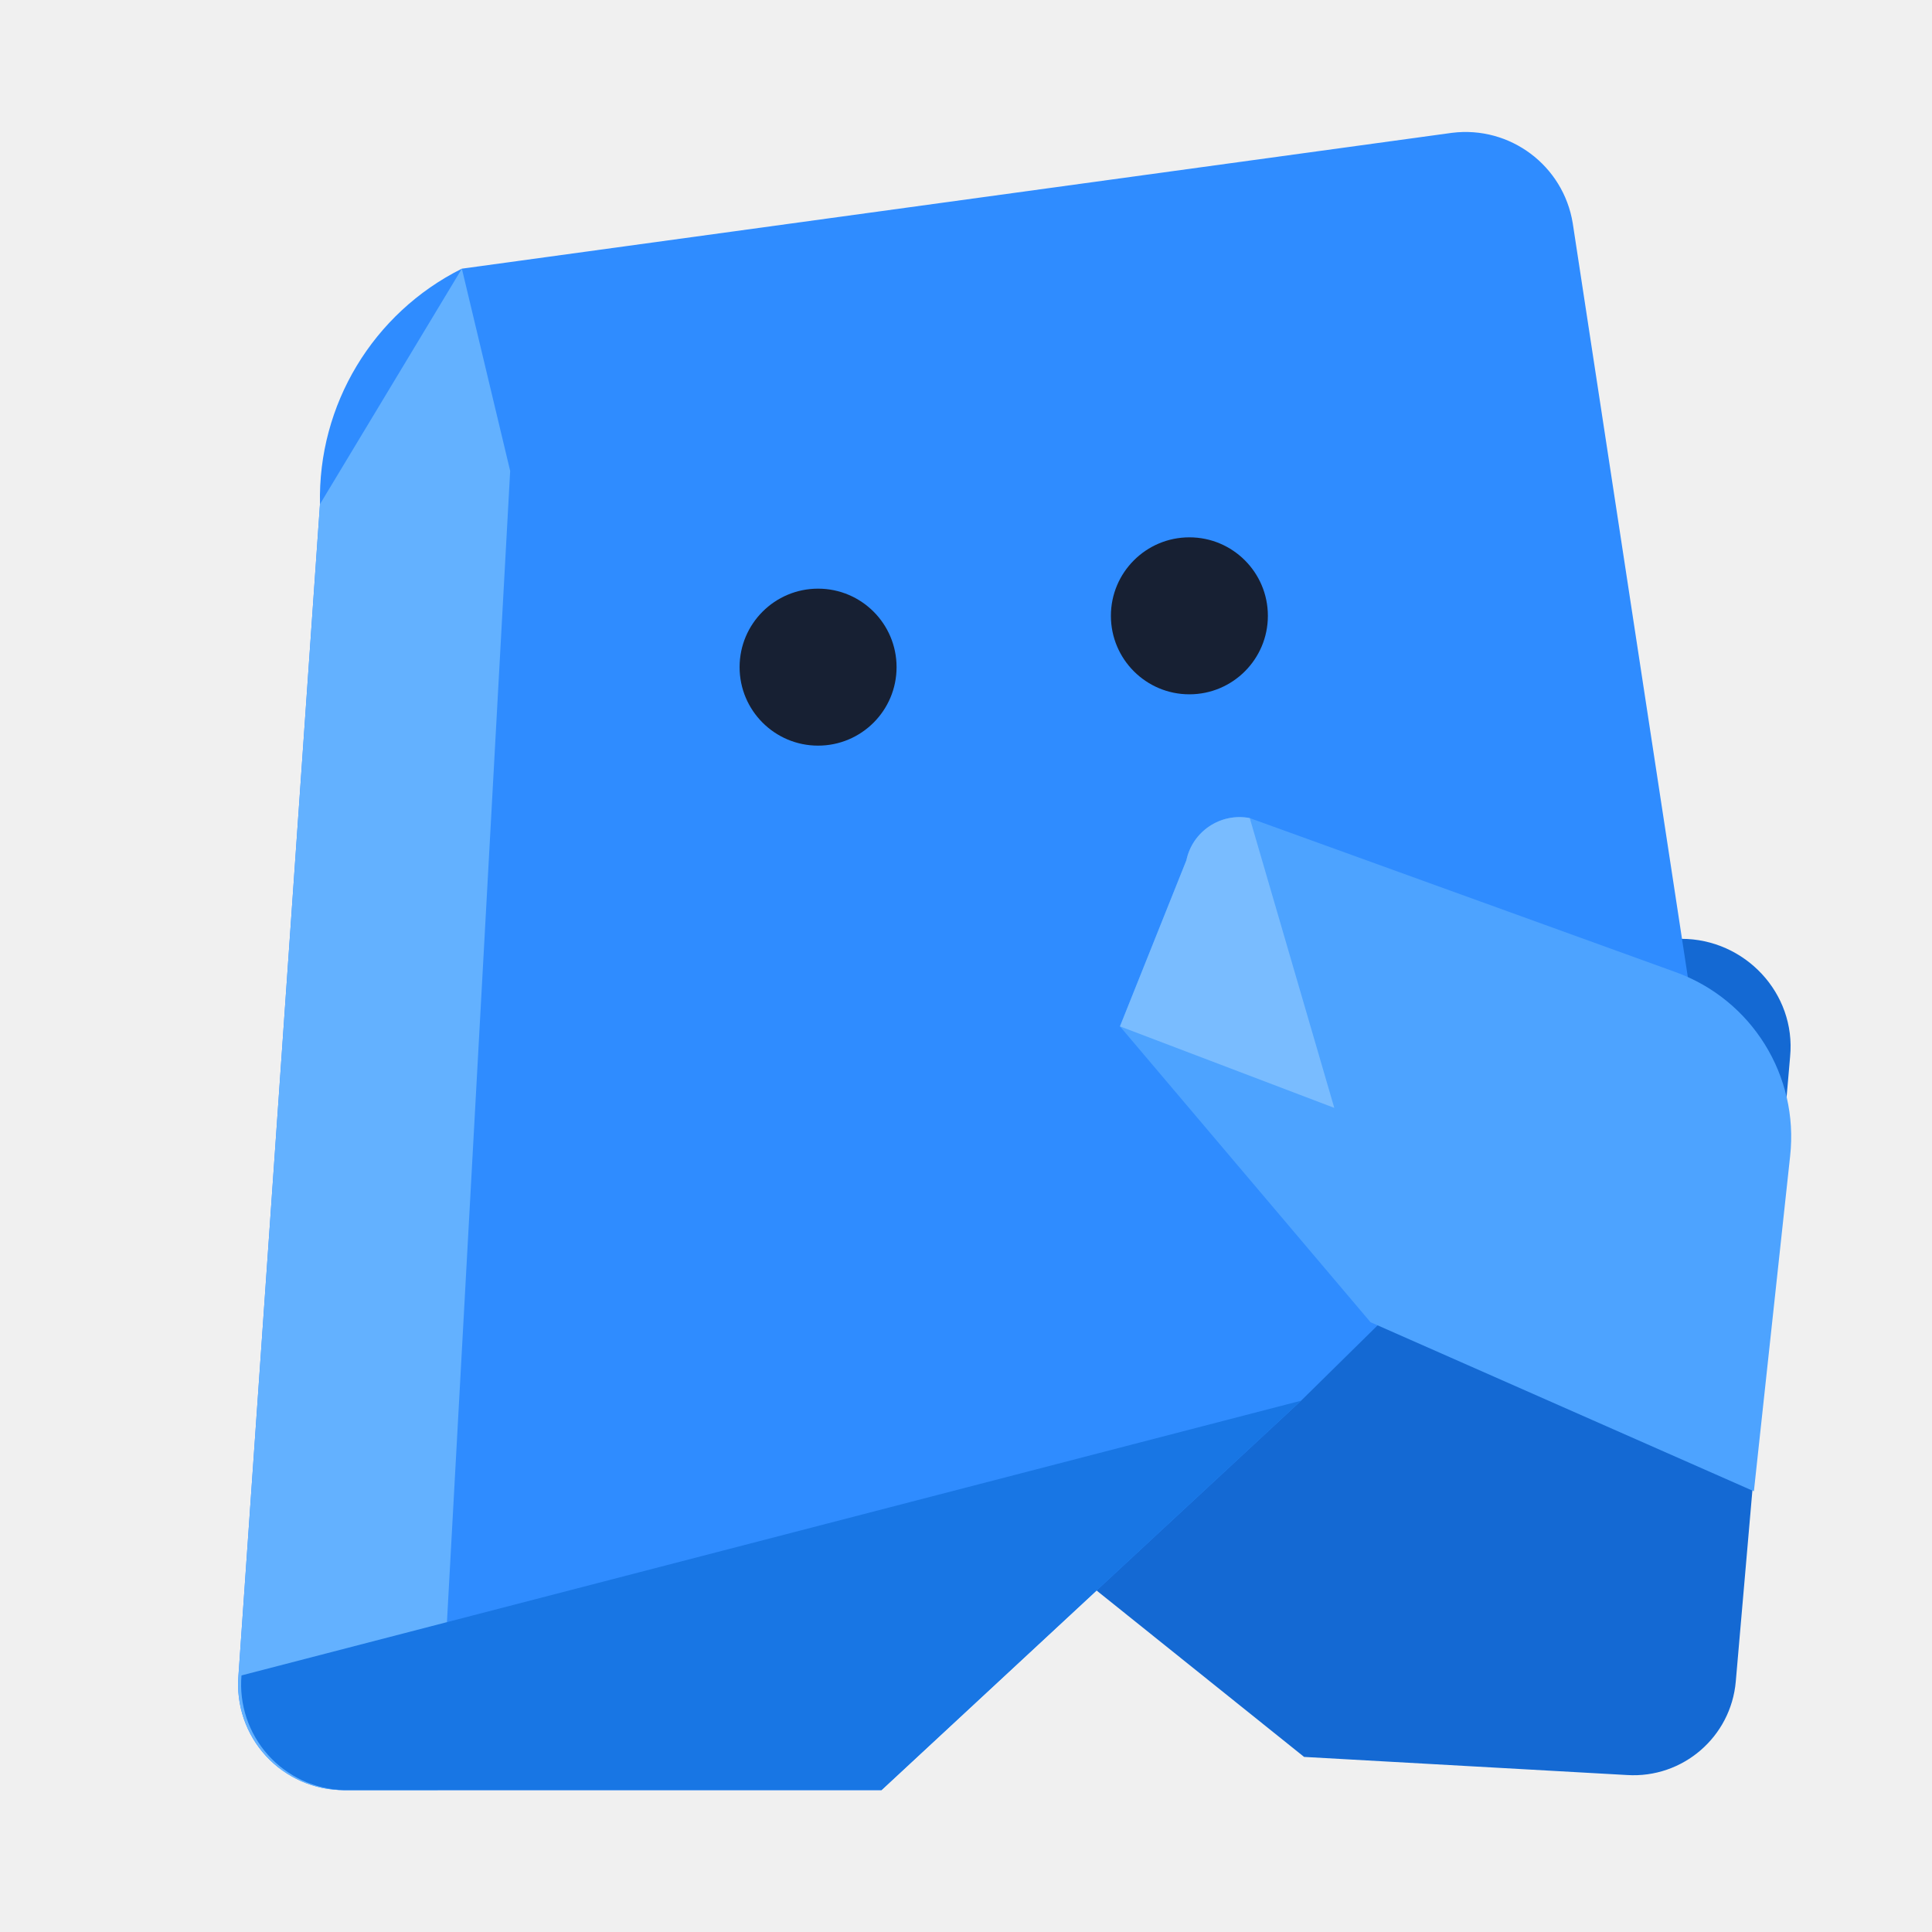
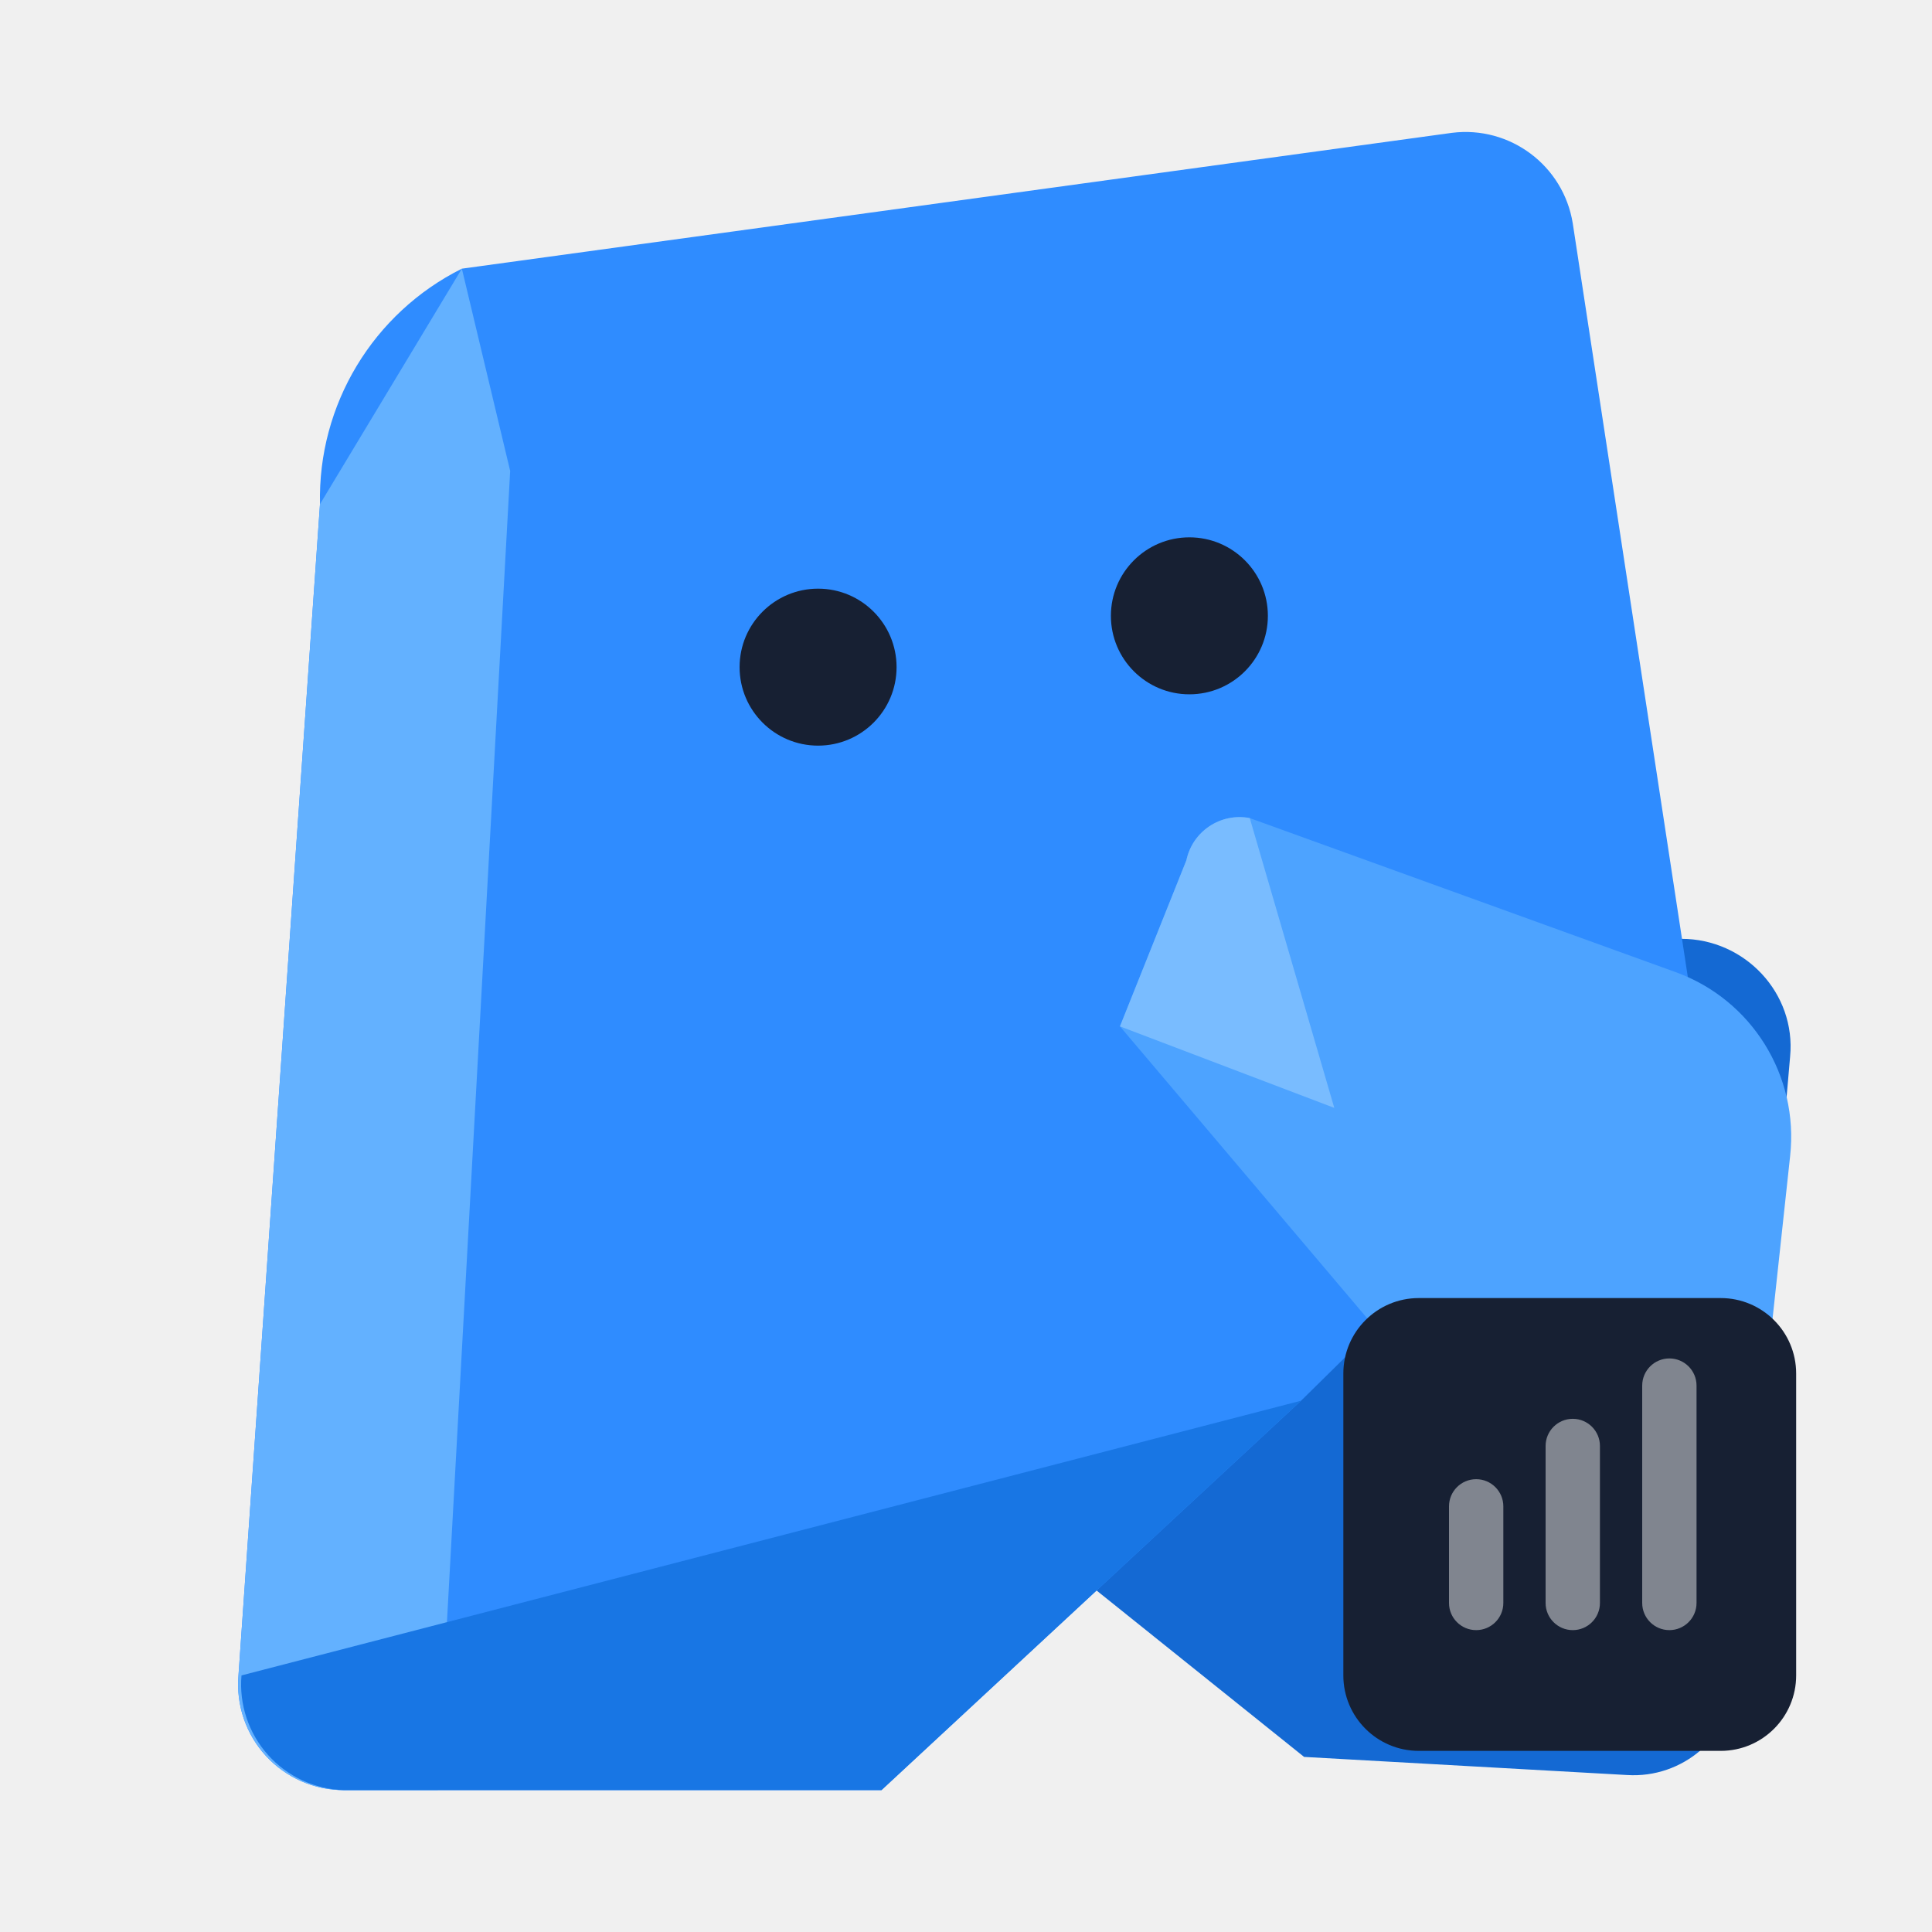
<svg xmlns="http://www.w3.org/2000/svg" viewBox="0 0 64 64" role="img" aria-labelledby="bradley-generating-title bradley-generating-desc">
  <style>
    .bradley-character {
      animation: bradley-hover 2.4s cubic-bezier(.4, 0, .2, 1) infinite;
      transform-box: view-box;
      transform-origin: 32px 36px;
      will-change: transform;
    }

    .bradley-raised-fold {
      animation: bradley-fold 2.4s cubic-bezier(.4, 0, .2, 1) infinite;
      transform-box: view-box;
      transform-origin: 40px 33px;
      will-change: transform;
    }

    .bradley-scan {
      animation: bradley-scan 2.4s ease-in-out infinite;
      opacity: 0;
      will-change: opacity;
    }

    .bradley-scan-b { animation-delay: .28s; }
    .bradley-scan-c { animation-delay: .56s; }

+     .bradley-activity-bar {
+       animation: bradley-activity 1.2s ease-in-out infinite;
+       opacity: .45;
+       will-change: opacity;
+     }
+ 
+     .bradley-activity-b { animation-delay: .16s; }
+     .bradley-activity-c { animation-delay: .32s; }
+ 
    @keyframes bradley-hover {
      0%, 100% { transform: translateY(0) scale(1); }
      50% { transform: translateY(-1.15px) scale(1.008); }
    }

    @keyframes bradley-fold {
      0%, 18%, 72%, 100% { transform: rotate(0deg) translateY(0); }
      42% { transform: rotate(-2.4deg) translateY(-.35px); }
    }

    @keyframes bradley-scan {
      0%, 10%, 42%, 100% { opacity: 0; }
      23% { opacity: .22; }
    }

+     @keyframes bradley-activity {
+       0%, 100% { opacity: .4; }
+       50% { opacity: 1; }
+     }
+ 
    @media (prefers-reduced-motion: reduce) {
      .bradley-character,
      .bradley-raised-fold,
-       .bradley-scan {
+       .bradley-scan,
+       .bradley-activity-bar {
        animation: none !important;
        transform: none !important;
      }

      .bradley-scan { opacity: 0; }
+       .bradley-activity-bar { opacity: 1; }
    }
  </style>
  <g class="bradley-character">
    <path d="M35.5 31.5 55.7 31.1c2.1 0 3.8 1.8 3.6 3.9l-1.8 20.7a3.4 3.4 0 0 1-3.6 3.1l-10.7-.6-10.6-8.5Z" fill="#1469D3" />
    <path d="M15.3 8.9 48.1 4.4a3.6 3.6 0 0 1 4 3l4 26.2-13 12.8-13.9 12.9H11.4a3.5 3.5 0 0 1-3.5-3.8l2.7-38.8a8.5 8.5 0 0 1 4.7-7.8Z" fill="#2F8CFF" />
    <path d="m15.3 8.9-4.7 7.8-2.7 38.8a3.5 3.5 0 0 0 3.5 3.8h3.1l2.4-43.7Z" fill="#63B1FF" />
    <path d="m8 55.5 35.1-9.1-13.9 12.9H11.4A3.5 3.5 0 0 1 8 55.5Z" fill="#1876E4" />
    <g class="bradley-raised-fold">
      <path d="m41.4 27.1 14.1 5.1a5.8 5.8 0 0 1 3.8 6.1l-1.2 11.1-12.7-5.6-8.3-9.8 2.2-5.5a1.8 1.8 0 0 1 2.1-1.4Z" fill="#4DA3FF" />
      <path d="m39.3 28.5-2.2 5.5 7.1 2.7-2.8-9.6a1.8 1.8 0 0 0-2.1 1.4Z" fill="#79BCFF" />
      <path class="bradley-scan bradley-scan-c" d="m41.4 27.1 14.1 5.1a5.8 5.8 0 0 1 3.8 6.1l-1.2 11.1-12.7-5.6-8.3-9.8 2.2-5.5a1.8 1.8 0 0 1 2.1-1.4Z" fill="#fff" />
    </g>
    <path class="bradley-scan bradley-scan-a" d="m15.3 8.9-4.7 7.8-2.7 38.8a3.5 3.5 0 0 0 3.5 3.8h3.1l2.4-43.7Z" fill="#fff" />
    <path class="bradley-scan bradley-scan-b" d="m8 55.5 35.1-9.1-13.9 12.9H11.4A3.5 3.5 0 0 1 8 55.5Z" fill="#fff" />
    <g fill="#172033">
      <circle cx="27.1" cy="22.1" r="2.6" />
      <circle cx="39.4" cy="20.4" r="2.6" />
    </g>
  </g>
+   <g aria-hidden="true">
+     <rect x="44.5" y="43" width="15" height="15" rx="2.5" fill="#172033" />
+     <rect class="bradley-activity-bar bradley-activity-a" x="48" y="49" width="1.8" height="5" rx=".9" fill="#fff" />
+     <rect class="bradley-activity-bar bradley-activity-b" x="51.2" y="47" width="1.8" height="7" rx=".9" fill="#fff" />
+     <rect class="bradley-activity-bar bradley-activity-c" x="54.4" y="45" width="1.8" height="9" rx=".9" fill="#fff" />
+   </g>
</svg>
